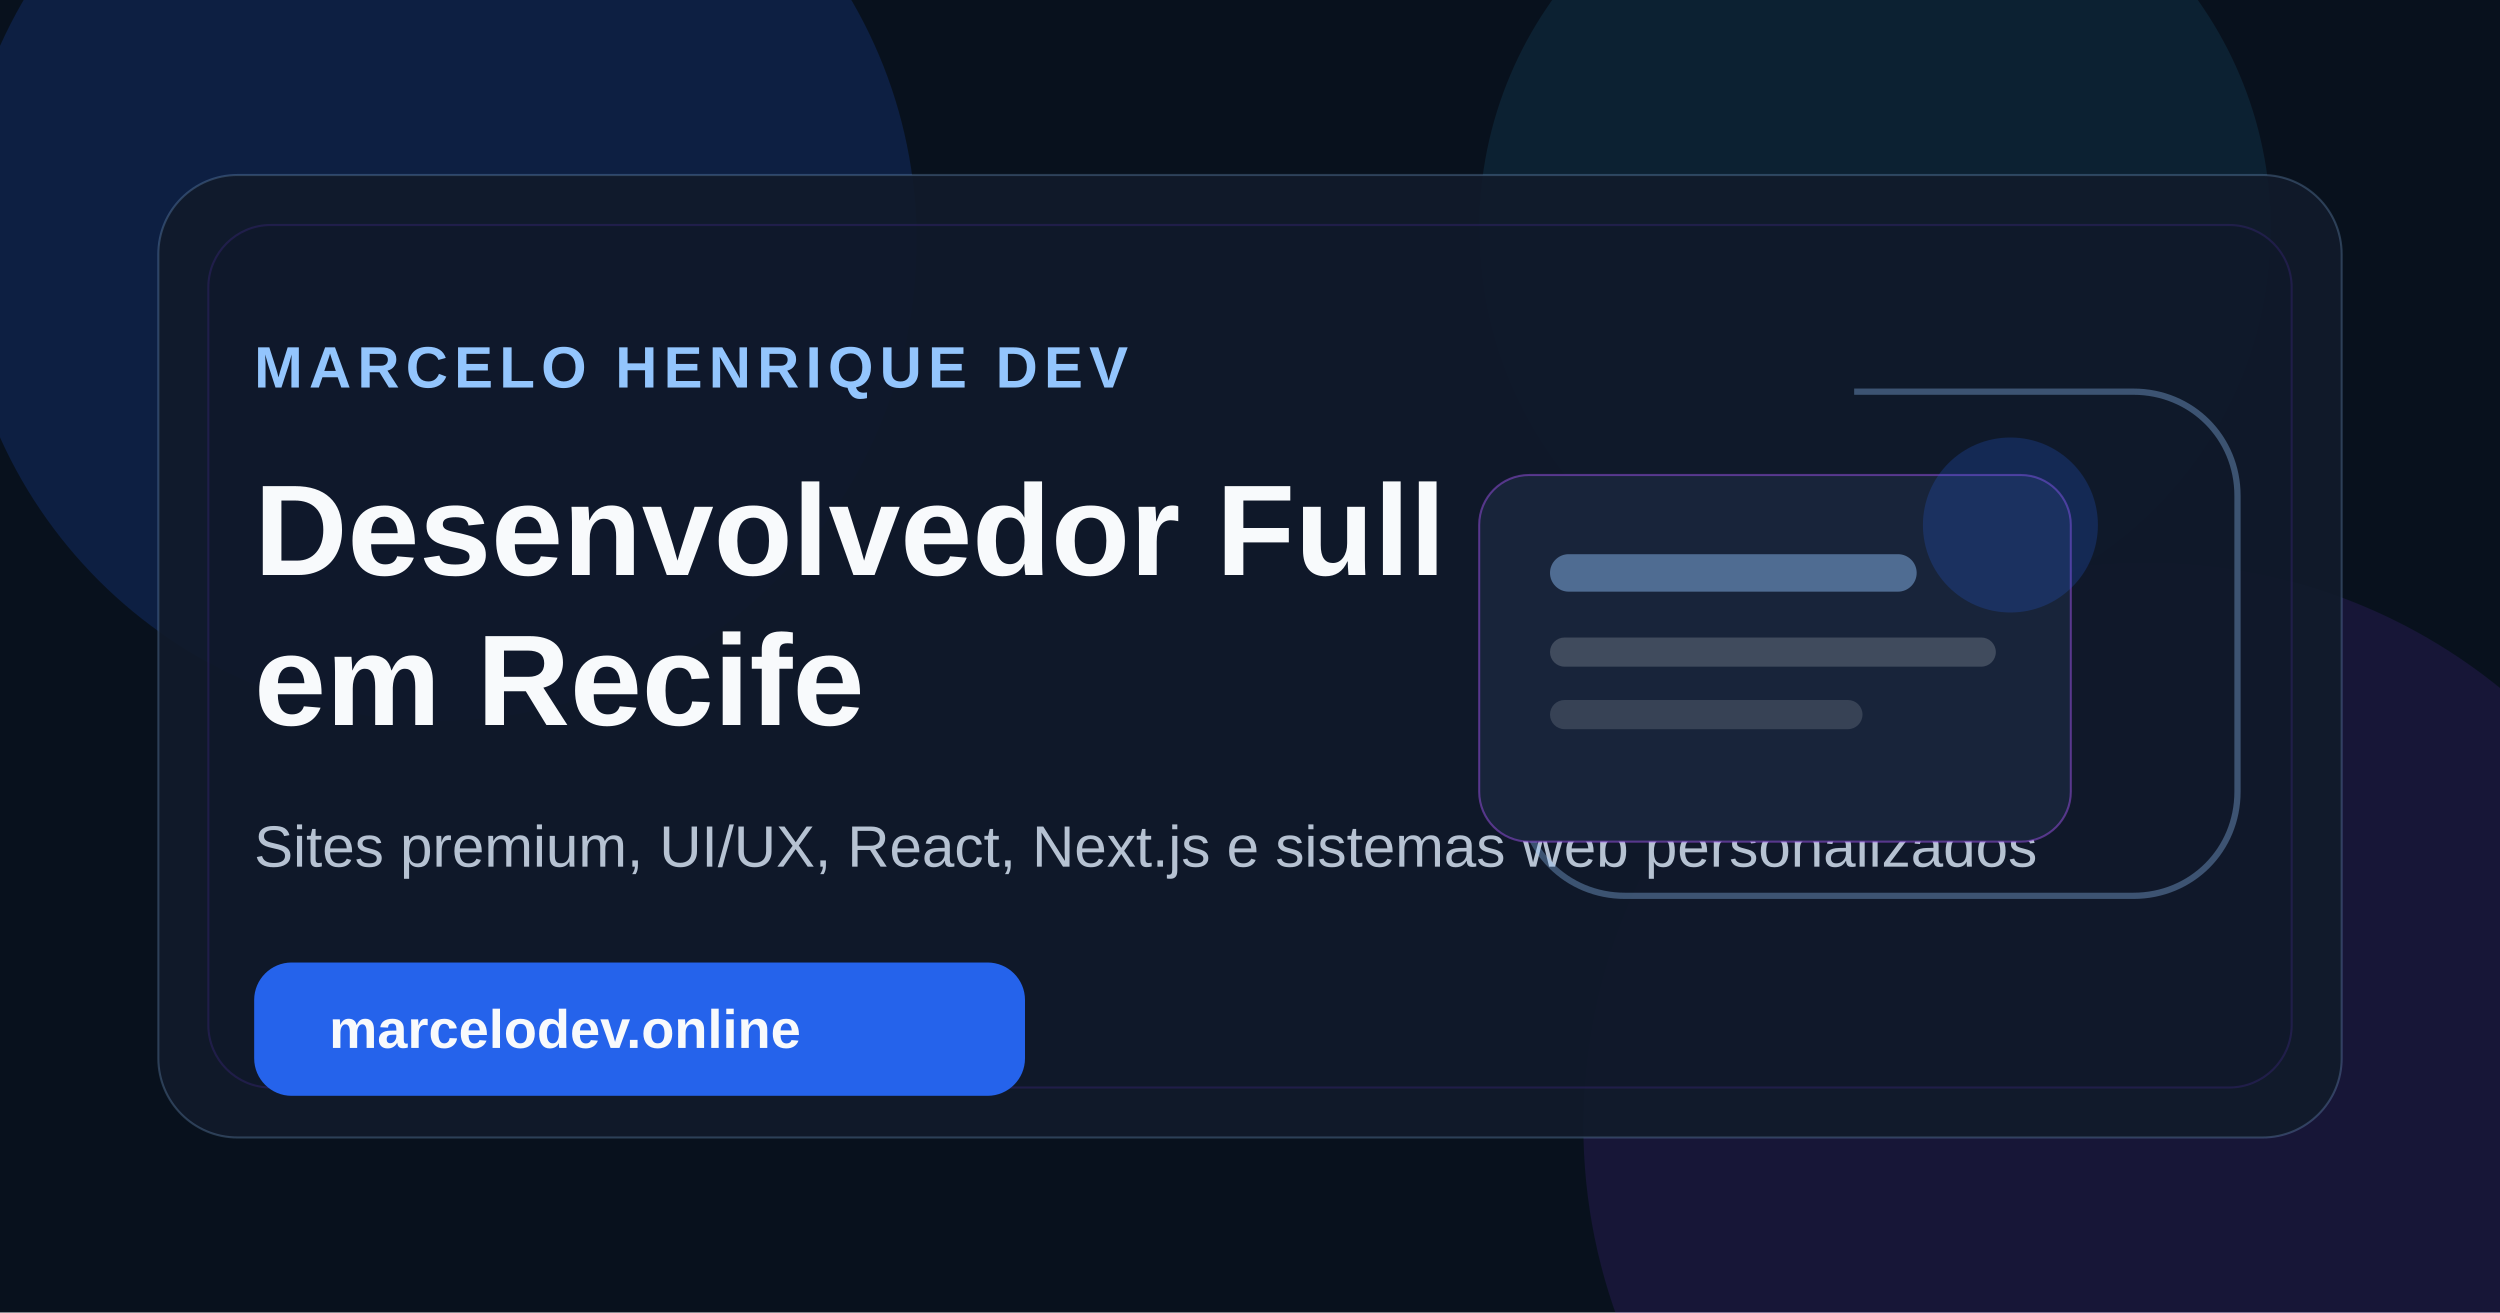
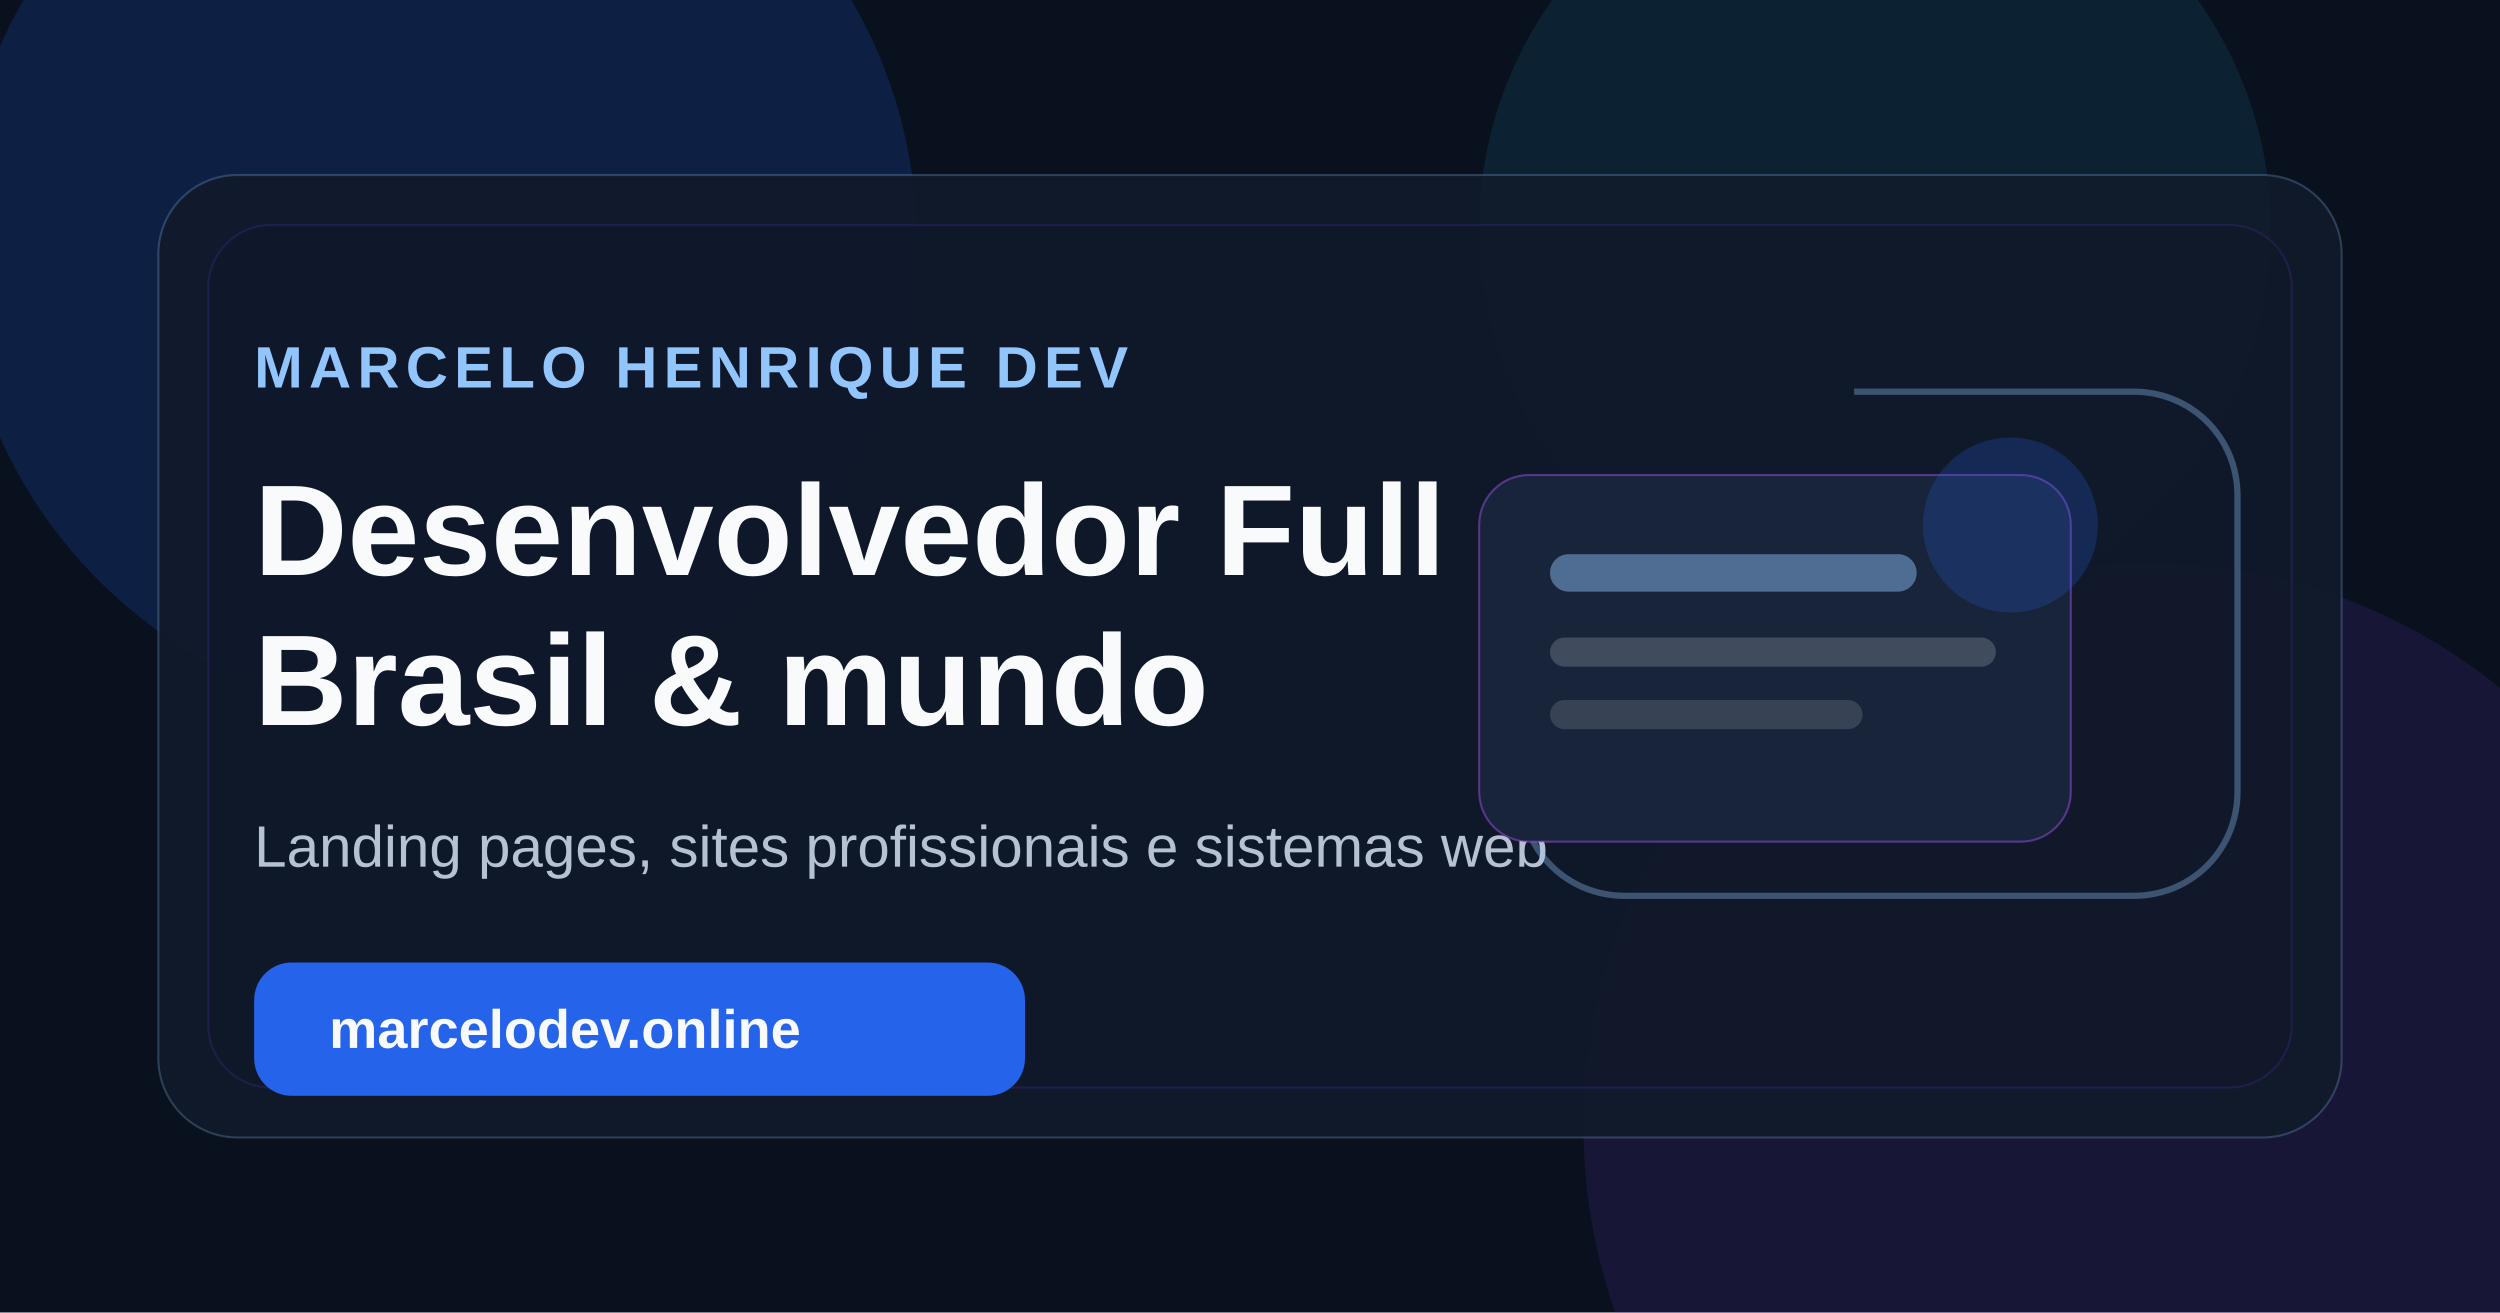
<svg xmlns="http://www.w3.org/2000/svg" width="1200" height="630" viewBox="0 0 1200 630" fill="none">
  <rect width="1200" height="630" fill="#08111d" />
  <circle cx="210" cy="116" r="230" fill="#2563eb" fill-opacity=".18" />
  <circle cx="1030" cy="540" r="270" fill="#7c3aed" fill-opacity=".13" />
  <circle cx="900" cy="110" r="190" fill="#38bdf8" fill-opacity=".10" />
  <rect x="76" y="84" width="1048" height="462" rx="38" fill="#111a2b" fill-opacity=".92" stroke="#93c5fd" stroke-opacity=".24" />
  <rect x="100" y="108" width="1000" height="414" rx="30" fill="#0f172a" fill-opacity=".42" stroke="#7c3aed" stroke-opacity=".16" />
  <text x="122" y="186" fill="#93c5fd" font-family="Manrope, Arial, sans-serif" font-size="28" font-weight="800" letter-spacing="3">
    MARCELO HENRIQUE DEV
  </text>
  <text x="122" y="276" fill="#f8fafc" font-family="Manrope, Arial, sans-serif" font-size="62" font-weight="800">
    Desenvolvedor Full Stack
  </text>
  <text x="122" y="348" fill="#f8fafc" font-family="Manrope, Arial, sans-serif" font-size="62" font-weight="800">
-     em Recife
+     Brasil &amp; mundo
  </text>
  <text x="122" y="416" fill="#b6c2d2" font-family="Manrope, Arial, sans-serif" font-size="28" font-weight="500">
-     Sites premium, UI/UX, React, Next.js e sistemas web personalizados
+     Landing pages, sites profissionais e sistemas web
  </text>
  <rect x="122" y="462" width="370" height="64" rx="18" fill="#2563eb" />
  <text x="158" y="503" fill="#f8fafc" font-family="Manrope, Arial, sans-serif" font-size="26" font-weight="800">
    marcelodev.online
  </text>
  <path d="M890 188h134c28 0 50 22 50 50v142c0 28-22 50-50 50H780c-28 0-50-22-50-50v-34" stroke="#93c5fd" stroke-opacity=".34" stroke-width="3" />
  <rect x="710" y="228" width="284" height="176" rx="24" fill="#18243a" stroke="#a855f7" stroke-opacity=".45" />
  <rect x="744" y="266" width="176" height="18" rx="9" fill="#93c5fd" fill-opacity=".45" />
  <rect x="744" y="306" width="214" height="14" rx="7" fill="#f8fafc" fill-opacity=".18" />
  <rect x="744" y="336" width="150" height="14" rx="7" fill="#f8fafc" fill-opacity=".14" />
  <circle cx="965" cy="252" r="42" fill="#2563eb" fill-opacity=".22" />
</svg>
